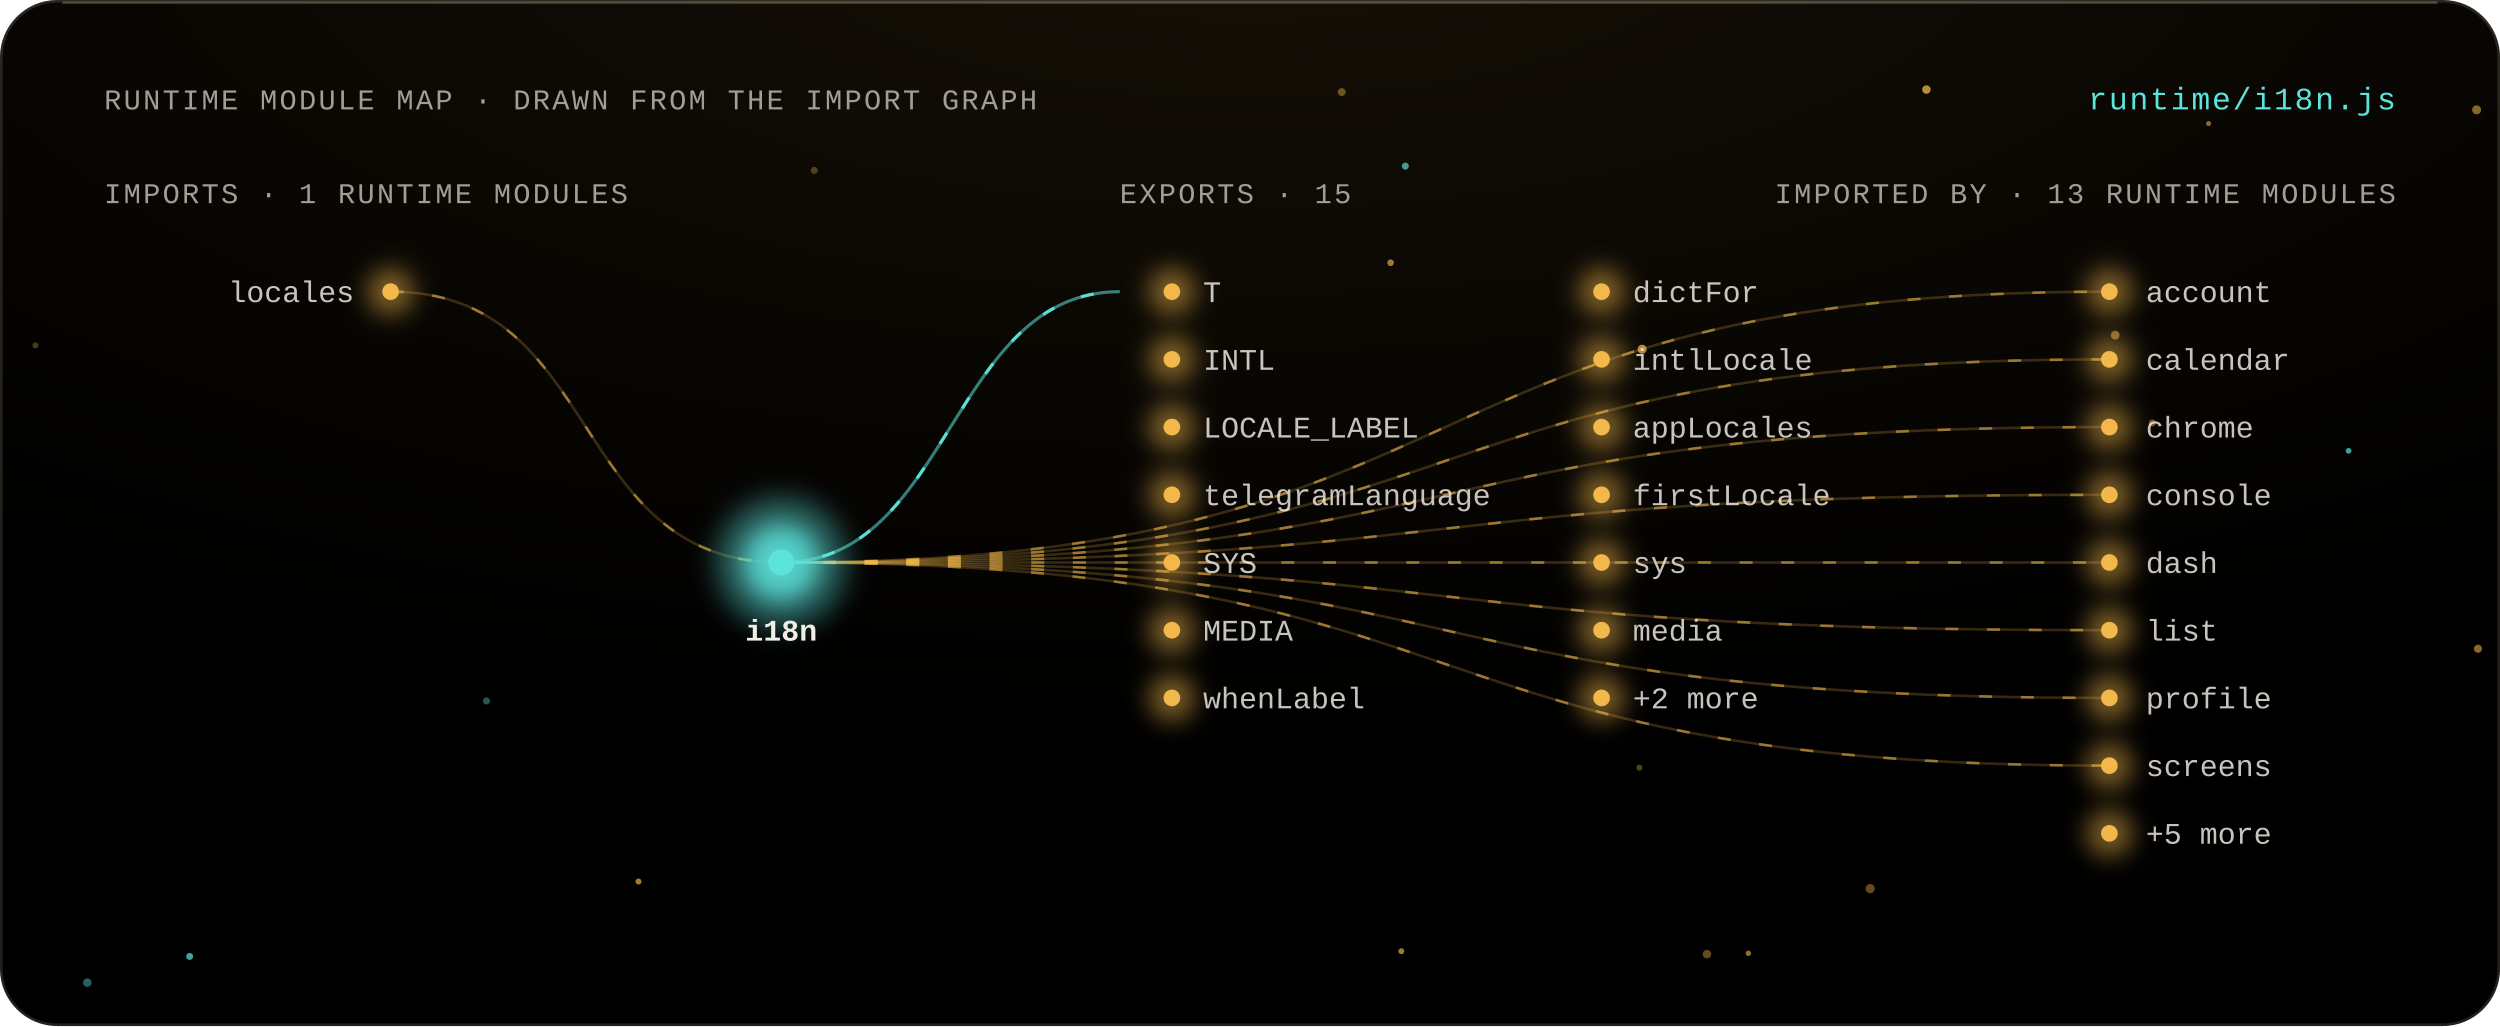
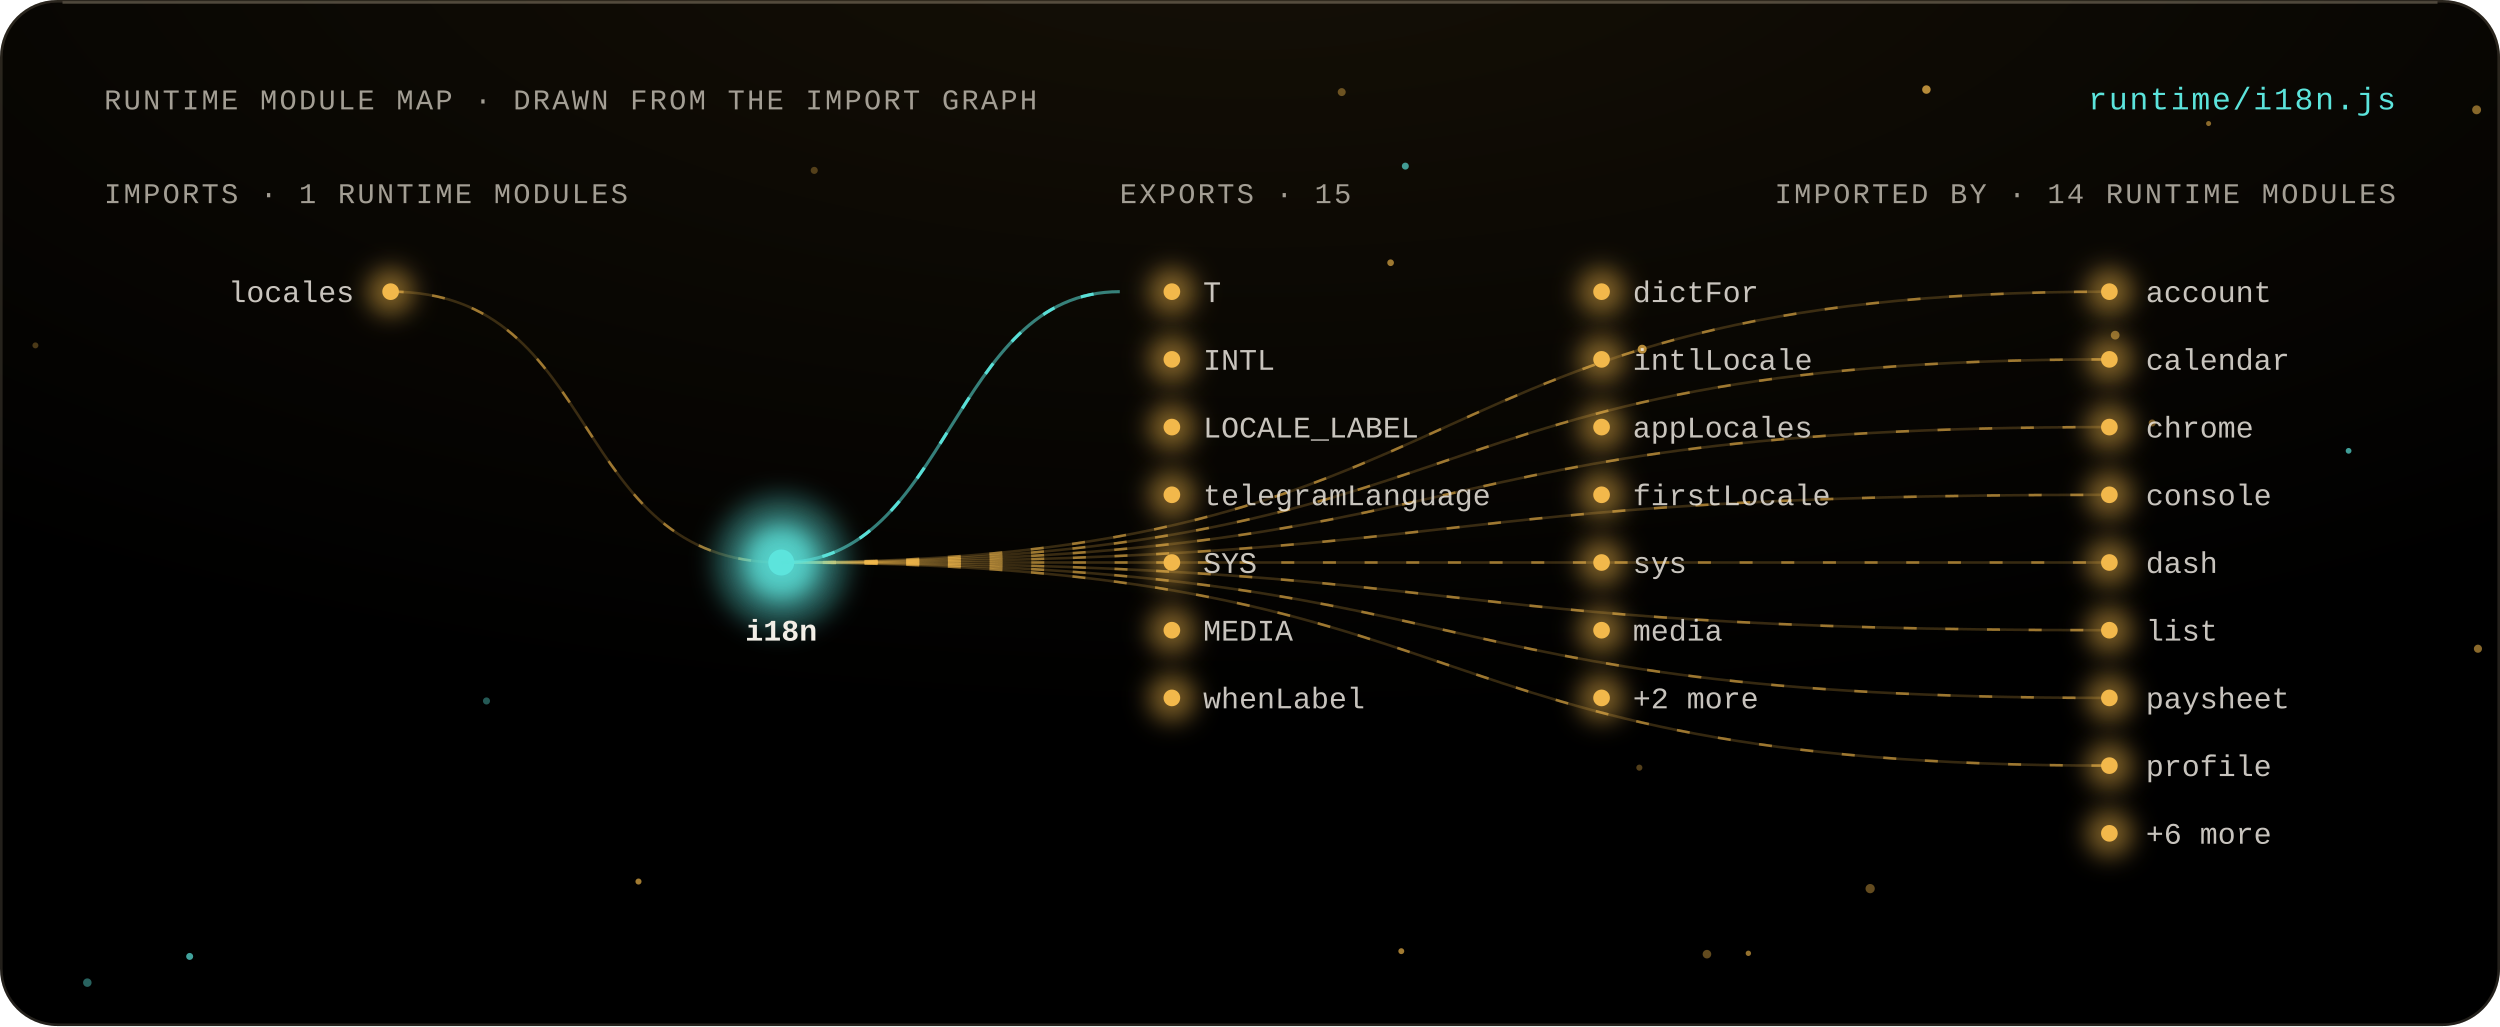
<svg xmlns="http://www.w3.org/2000/svg" viewBox="0 0 960 394" width="960" height="394" role="img" aria-labelledby="t">
  <style>
  text { font-family: 'Geist Mono', ui-monospace, 'Liberation Mono', Menlo, monospace; fill: #F2EEE6; }
  .m { fill: #A39E94; font-size: 11px; letter-spacing: .08em; }
  .l { font-size: 11.5px; }
  .h { font-size: 12px; fill: #5CE4DC; letter-spacing: .06em; }
  .flow { stroke-dasharray: 5 11; animation: flow 3s linear infinite; }
  @keyframes flow { to { stroke-dashoffset: -32; } }
  .breathe { animation: breathe 4.2s ease-in-out infinite; }
  @keyframes breathe { 50% { opacity: .38; } }
  .beat { animation: beat 2.6s ease-in-out infinite; transform-box: fill-box; transform-origin: center; }
  @keyframes beat { 50% { opacity: .55; transform: scale(1.35); } }
  .spin { transform-box: fill-box; transform-origin: center; animation: spin 48s linear infinite; }
  .spin-r { transform-box: fill-box; transform-origin: center; animation: spin 64s linear infinite reverse; }
  @keyframes spin { to { transform: rotate(360deg); } }
  @media (prefers-reduced-motion: reduce) { * { animation: none !important; } }
</style>
  <defs>
    <filter id="bloom" x="-80%" y="-80%" width="260%" height="260%">
      <feGaussianBlur stdDeviation="4.5" />
    </filter>
    <filter id="soft" x="-30%" y="-30%" width="160%" height="160%">
      <feGaussianBlur stdDeviation="1.4" />
    </filter>
    <radialGradient id="key" cx="50%" cy="-10%" r="80%">
      <stop offset="0" stop-color="#F2B84B" stop-opacity=".09" />
      <stop offset="1" stop-color="#F2B84B" stop-opacity="0" />
    </radialGradient>
    <linearGradient id="pair" x1="0" x2="1">
      <stop offset="0" stop-color="#F2B84B" />
      <stop offset="1" stop-color="#5CE4DC" />
    </linearGradient>
  </defs>
  <rect width="960" height="394" rx="22" fill="#000" />
  <rect width="960" height="394" rx="22" fill="url(#key)" />
  <rect x=".5" y=".5" width="959" height="393" rx="21.5" fill="none" stroke="rgba(255,232,196,.14)" />
  <path d="M 24 1 H 936" stroke="rgba(255,238,208,.22)" stroke-width="1" />
  <g>
    <circle cx="515.22" cy="35.36" r="1.53" fill="#F2B84B" opacity="0.41" class="breathe" style="animation-delay:-2.45s" />
    <circle cx="848.1" cy="47.44" r="0.97" fill="#F2B84B" opacity="0.56" class="breathe" style="animation-delay:-3.15s" />
    <circle cx="629.51" cy="294.78" r="1.18" fill="#F2B84B" opacity="0.34" class="breathe" style="animation-delay:-0.1s" />
    <circle cx="718.14" cy="341.23" r="1.78" fill="#F2B84B" opacity="0.41" class="breathe" style="animation-delay:-1.52s" />
    <circle cx="901.86" cy="173.12" r="1.11" fill="#5CE4DC" opacity="0.69" class="breathe" style="animation-delay:-1.82s" />
    <circle cx="245.18" cy="338.51" r="1.17" fill="#F2B84B" opacity="0.67" class="breathe" style="animation-delay:-0.1s" />
    <circle cx="951.02" cy="42.17" r="1.71" fill="#F2B84B" opacity="0.54" class="breathe" style="animation-delay:-3.26s" />
    <circle cx="739.74" cy="34.39" r="1.63" fill="#F2B84B" opacity="0.74" class="breathe" style="animation-delay:-2.11s" />
    <circle cx="33.53" cy="377.33" r="1.63" fill="#5CE4DC" opacity="0.43" class="breathe" style="animation-delay:-1.37s" />
    <circle cx="72.83" cy="367.27" r="1.35" fill="#5CE4DC" opacity="0.71" class="breathe" style="animation-delay:-3.33s" />
    <circle cx="630.59" cy="134.1" r="1.73" fill="#F2B84B" opacity="0.74" class="breathe" style="animation-delay:-3.99s" />
    <circle cx="826.45" cy="162.42" r="1.36" fill="#F2B84B" opacity="0.46" class="breathe" style="animation-delay:-3.41s" />
    <circle cx="539.65" cy="63.79" r="1.35" fill="#5CE4DC" opacity="0.67" class="breathe" style="animation-delay:-0.32s" />
    <circle cx="312.67" cy="65.43" r="1.37" fill="#F2B84B" opacity="0.31" class="breathe" style="animation-delay:-4.07s" />
    <circle cx="533.99" cy="100.89" r="1.29" fill="#F2B84B" opacity="0.64" class="breathe" style="animation-delay:-0.9s" />
    <circle cx="655.47" cy="366.4" r="1.65" fill="#F2B84B" opacity="0.4" class="breathe" style="animation-delay:-1.05s" />
    <circle cx="186.81" cy="269.17" r="1.37" fill="#5CE4DC" opacity="0.39" class="breathe" style="animation-delay:-0.09s" />
    <circle cx="538.1" cy="365.25" r="1.14" fill="#F2B84B" opacity="0.67" class="breathe" style="animation-delay:-1.61s" />
    <circle cx="13.6" cy="132.63" r="1.15" fill="#F2B84B" opacity="0.3" class="breathe" style="animation-delay:-0.05s" />
    <circle cx="951.53" cy="249.11" r="1.56" fill="#F2B84B" opacity="0.57" class="breathe" style="animation-delay:-3.87s" />
    <circle cx="812.23" cy="128.7" r="1.68" fill="#F2B84B" opacity="0.52" class="breathe" style="animation-delay:-3.16s" />
    <circle cx="671.37" cy="366.07" r="1.04" fill="#F2B84B" opacity="0.61" class="breathe" style="animation-delay:-0.42s" />
  </g>
  <text x="40" y="42" class="m" text-anchor="start">RUNTIME MODULE MAP · DRAWN FROM THE IMPORT GRAPH</text>
  <text x="920" y="42" class="h" text-anchor="end">runtime/i18n.js</text>
  <text x="40" y="78" class="m" text-anchor="start">IMPORTS · 1 RUNTIME MODULES</text>
  <text x="430" y="78" class="m" text-anchor="start">EXPORTS · 15</text>
-   <text x="920" y="78" class="m" text-anchor="end">IMPORTED BY · 13 RUNTIME MODULES</text>
+   <text x="920" y="78" class="m" text-anchor="end">IMPORTED BY · 14 RUNTIME MODULES</text>
  <path d="M 150 112 C 232.5 112, 217.5 216, 300 216" fill="none" stroke="#F2B84B" stroke-opacity="0.22" stroke-width="1" />
  <path d="M 150 112 C 232.5 112, 217.5 216, 300 216" fill="none" stroke="#F2B84B" stroke-opacity="0.55" stroke-width="1" class="flow" />
  <g>
    <circle cx="150" cy="112" r="9" fill="#F2B84B" opacity="0.5" filter="url(#bloom)" class="breathe" style="animation-delay:-1.18s" />
    <circle cx="150" cy="112" r="3.2" fill="#F2B84B" />
  </g>
  <text x="136" y="116" class="l" text-anchor="end" fill="#F2EEE6" fill-opacity=".82">locales</text>
  <path d="M 300 216 C 580.5 216, 529.5 112, 810 112" fill="none" stroke="#F2B84B" stroke-opacity="0.22" stroke-width="1" />
  <path d="M 300 216 C 580.5 216, 529.5 112, 810 112" fill="none" stroke="#F2B84B" stroke-opacity="0.55" stroke-width="1" class="flow" />
  <g>
    <circle cx="810" cy="112" r="9" fill="#F2B84B" opacity="0.5" filter="url(#bloom)" class="breathe" style="animation-delay:-3.02s" />
    <circle cx="810" cy="112" r="3.2" fill="#F2B84B" />
  </g>
  <text x="824" y="116" class="l" text-anchor="start" fill="#F2EEE6" fill-opacity=".82">account</text>
  <path d="M 300 216 C 580.5 216, 529.5 138, 810 138" fill="none" stroke="#F2B84B" stroke-opacity="0.22" stroke-width="1" />
  <path d="M 300 216 C 580.5 216, 529.5 138, 810 138" fill="none" stroke="#F2B84B" stroke-opacity="0.55" stroke-width="1" class="flow" />
  <g>
    <circle cx="810" cy="138" r="9" fill="#F2B84B" opacity="0.5" filter="url(#bloom)" class="breathe" style="animation-delay:-2.15s" />
    <circle cx="810" cy="138" r="3.2" fill="#F2B84B" />
  </g>
  <text x="824" y="142" class="l" text-anchor="start" fill="#F2EEE6" fill-opacity=".82">calendar</text>
  <path d="M 300 216 C 580.5 216, 529.5 164, 810 164" fill="none" stroke="#F2B84B" stroke-opacity="0.22" stroke-width="1" />
  <path d="M 300 216 C 580.5 216, 529.5 164, 810 164" fill="none" stroke="#F2B84B" stroke-opacity="0.55" stroke-width="1" class="flow" />
  <g>
    <circle cx="810" cy="164" r="9" fill="#F2B84B" opacity="0.5" filter="url(#bloom)" class="breathe" style="animation-delay:-0.36s" />
    <circle cx="810" cy="164" r="3.2" fill="#F2B84B" />
  </g>
  <text x="824" y="168" class="l" text-anchor="start" fill="#F2EEE6" fill-opacity=".82">chrome</text>
  <path d="M 300 216 C 580.5 216, 529.5 190, 810 190" fill="none" stroke="#F2B84B" stroke-opacity="0.22" stroke-width="1" />
  <path d="M 300 216 C 580.5 216, 529.5 190, 810 190" fill="none" stroke="#F2B84B" stroke-opacity="0.55" stroke-width="1" class="flow" />
  <g>
    <circle cx="810" cy="190" r="9" fill="#F2B84B" opacity="0.5" filter="url(#bloom)" class="breathe" style="animation-delay:-1.27s" />
    <circle cx="810" cy="190" r="3.2" fill="#F2B84B" />
  </g>
  <text x="824" y="194" class="l" text-anchor="start" fill="#F2EEE6" fill-opacity=".82">console</text>
  <path d="M 300 216 C 580.5 216, 529.5 216, 810 216" fill="none" stroke="#F2B84B" stroke-opacity="0.22" stroke-width="1" />
  <path d="M 300 216 C 580.5 216, 529.5 216, 810 216" fill="none" stroke="#F2B84B" stroke-opacity="0.55" stroke-width="1" class="flow" />
  <g>
    <circle cx="810" cy="216" r="9" fill="#F2B84B" opacity="0.5" filter="url(#bloom)" class="breathe" style="animation-delay:-2.33s" />
    <circle cx="810" cy="216" r="3.2" fill="#F2B84B" />
  </g>
  <text x="824" y="220" class="l" text-anchor="start" fill="#F2EEE6" fill-opacity=".82">dash</text>
  <path d="M 300 216 C 580.5 216, 529.5 242, 810 242" fill="none" stroke="#F2B84B" stroke-opacity="0.22" stroke-width="1" />
  <path d="M 300 216 C 580.5 216, 529.5 242, 810 242" fill="none" stroke="#F2B84B" stroke-opacity="0.55" stroke-width="1" class="flow" />
  <g>
    <circle cx="810" cy="242" r="9" fill="#F2B84B" opacity="0.5" filter="url(#bloom)" class="breathe" style="animation-delay:-1.69s" />
    <circle cx="810" cy="242" r="3.2" fill="#F2B84B" />
  </g>
  <text x="824" y="246" class="l" text-anchor="start" fill="#F2EEE6" fill-opacity=".82">list</text>
  <path d="M 300 216 C 580.5 216, 529.5 268, 810 268" fill="none" stroke="#F2B84B" stroke-opacity="0.22" stroke-width="1" />
  <path d="M 300 216 C 580.5 216, 529.5 268, 810 268" fill="none" stroke="#F2B84B" stroke-opacity="0.55" stroke-width="1" class="flow" />
  <g>
    <circle cx="810" cy="268" r="9" fill="#F2B84B" opacity="0.5" filter="url(#bloom)" class="breathe" style="animation-delay:-0.97s" />
    <circle cx="810" cy="268" r="3.2" fill="#F2B84B" />
  </g>
-   <text x="824" y="272" class="l" text-anchor="start" fill="#F2EEE6" fill-opacity=".82">profile</text>
+   <text x="824" y="272" class="l" text-anchor="start" fill="#F2EEE6" fill-opacity=".82">paysheet</text>
  <path d="M 300 216 C 580.5 216, 529.5 294, 810 294" fill="none" stroke="#F2B84B" stroke-opacity="0.22" stroke-width="1" />
  <path d="M 300 216 C 580.5 216, 529.5 294, 810 294" fill="none" stroke="#F2B84B" stroke-opacity="0.55" stroke-width="1" class="flow" />
  <g>
    <circle cx="810" cy="294" r="9" fill="#F2B84B" opacity="0.5" filter="url(#bloom)" class="breathe" style="animation-delay:-3.53s" />
    <circle cx="810" cy="294" r="3.2" fill="#F2B84B" />
  </g>
-   <text x="824" y="298" class="l" text-anchor="start" fill="#F2EEE6" fill-opacity=".82">screens</text>
+   <text x="824" y="298" class="l" text-anchor="start" fill="#F2EEE6" fill-opacity=".82">profile</text>
  <g>
    <circle cx="810" cy="320" r="9" fill="#F2B84B" opacity="0.5" filter="url(#bloom)" class="breathe" style="animation-delay:-0.48s" />
    <circle cx="810" cy="320" r="3.2" fill="#F2B84B" />
  </g>
-   <text x="824" y="324" class="l" text-anchor="start" fill="#F2EEE6" fill-opacity=".82">+5 more</text>
+   <text x="824" y="324" class="l" text-anchor="start" fill="#F2EEE6" fill-opacity=".82">+6 more</text>
  <circle cx="300" cy="216" r="26" fill="#5CE4DC" opacity=".35" filter="url(#bloom)" class="beat" />
  <g>
    <circle cx="300" cy="216" r="15" fill="#5CE4DC" opacity="0.85" filter="url(#bloom)" class="beat" style="animation-delay:-0s" />
    <circle cx="300" cy="216" r="5" fill="#5CE4DC" />
  </g>
  <text x="300" y="246" class="l" text-anchor="middle" fill="#5CE4DC" font-weight="700" font-size="13">i18n</text>
  <path d="M 300 216 C 365 216, 365 112, 430 112" fill="none" stroke="#5CE4DC" stroke-opacity="0.55" stroke-width="1.2" />
  <path d="M 300 216 C 365 216, 365 112, 430 112" fill="none" stroke="#5CE4DC" stroke-opacity="0.95" stroke-width="1.2" class="flow" />
  <g>
    <circle cx="450" cy="112" r="9" fill="#F2B84B" opacity="0.5" filter="url(#bloom)" class="breathe" style="animation-delay:-2.52s" />
    <circle cx="450" cy="112" r="3.2" fill="#F2B84B" />
  </g>
  <text x="462" y="116" class="l" text-anchor="start" fill="#F2EEE6" fill-opacity=".82">T</text>
  <g>
    <circle cx="615" cy="112" r="9" fill="#F2B84B" opacity="0.5" filter="url(#bloom)" class="breathe" style="animation-delay:-3s" />
    <circle cx="615" cy="112" r="3.2" fill="#F2B84B" />
  </g>
  <text x="627" y="116" class="l" text-anchor="start" fill="#F2EEE6" fill-opacity=".82">dictFor</text>
  <g>
    <circle cx="450" cy="138" r="9" fill="#F2B84B" opacity="0.5" filter="url(#bloom)" class="breathe" style="animation-delay:-0.84s" />
    <circle cx="450" cy="138" r="3.2" fill="#F2B84B" />
  </g>
  <text x="462" y="142" class="l" text-anchor="start" fill="#F2EEE6" fill-opacity=".82">INTL</text>
  <g>
    <circle cx="615" cy="138" r="9" fill="#F2B84B" opacity="0.5" filter="url(#bloom)" class="breathe" style="animation-delay:-1.76s" />
    <circle cx="615" cy="138" r="3.2" fill="#F2B84B" />
  </g>
  <text x="627" y="142" class="l" text-anchor="start" fill="#F2EEE6" fill-opacity=".82">intlLocale</text>
  <g>
    <circle cx="450" cy="164" r="9" fill="#F2B84B" opacity="0.5" filter="url(#bloom)" class="breathe" style="animation-delay:-2.62s" />
    <circle cx="450" cy="164" r="3.2" fill="#F2B84B" />
  </g>
  <text x="462" y="168" class="l" text-anchor="start" fill="#F2EEE6" fill-opacity=".82">LOCALE_LABEL</text>
  <g>
    <circle cx="615" cy="164" r="9" fill="#F2B84B" opacity="0.5" filter="url(#bloom)" class="breathe" style="animation-delay:-2.99s" />
    <circle cx="615" cy="164" r="3.2" fill="#F2B84B" />
  </g>
  <text x="627" y="168" class="l" text-anchor="start" fill="#F2EEE6" fill-opacity=".82">appLocales</text>
  <g>
    <circle cx="450" cy="190" r="9" fill="#F2B84B" opacity="0.5" filter="url(#bloom)" class="breathe" style="animation-delay:-0.68s" />
    <circle cx="450" cy="190" r="3.2" fill="#F2B84B" />
  </g>
  <text x="462" y="194" class="l" text-anchor="start" fill="#F2EEE6" fill-opacity=".82">telegramLanguage</text>
  <g>
    <circle cx="615" cy="190" r="9" fill="#F2B84B" opacity="0.5" filter="url(#bloom)" class="breathe" style="animation-delay:-0.09s" />
    <circle cx="615" cy="190" r="3.2" fill="#F2B84B" />
  </g>
  <text x="627" y="194" class="l" text-anchor="start" fill="#F2EEE6" fill-opacity=".82">firstLocale</text>
  <g>
    <circle cx="450" cy="216" r="9" fill="#F2B84B" opacity="0.5" filter="url(#bloom)" class="breathe" style="animation-delay:-2.48s" />
    <circle cx="450" cy="216" r="3.2" fill="#F2B84B" />
  </g>
  <text x="462" y="220" class="l" text-anchor="start" fill="#F2EEE6" fill-opacity=".82">SYS</text>
  <g>
    <circle cx="615" cy="216" r="9" fill="#F2B84B" opacity="0.5" filter="url(#bloom)" class="breathe" style="animation-delay:-3.92s" />
    <circle cx="615" cy="216" r="3.2" fill="#F2B84B" />
  </g>
  <text x="627" y="220" class="l" text-anchor="start" fill="#F2EEE6" fill-opacity=".82">sys</text>
  <g>
    <circle cx="450" cy="242" r="9" fill="#F2B84B" opacity="0.5" filter="url(#bloom)" class="breathe" style="animation-delay:-2.99s" />
    <circle cx="450" cy="242" r="3.2" fill="#F2B84B" />
  </g>
  <text x="462" y="246" class="l" text-anchor="start" fill="#F2EEE6" fill-opacity=".82">MEDIA</text>
  <g>
    <circle cx="615" cy="242" r="9" fill="#F2B84B" opacity="0.5" filter="url(#bloom)" class="breathe" style="animation-delay:-3.46s" />
    <circle cx="615" cy="242" r="3.2" fill="#F2B84B" />
  </g>
  <text x="627" y="246" class="l" text-anchor="start" fill="#F2EEE6" fill-opacity=".82">media</text>
  <g>
    <circle cx="450" cy="268" r="9" fill="#F2B84B" opacity="0.5" filter="url(#bloom)" class="breathe" style="animation-delay:-1.26s" />
    <circle cx="450" cy="268" r="3.2" fill="#F2B84B" />
  </g>
  <text x="462" y="272" class="l" text-anchor="start" fill="#F2EEE6" fill-opacity=".82">whenLabel</text>
  <g>
    <circle cx="615" cy="268" r="9" fill="#F2B84B" opacity="0.5" filter="url(#bloom)" class="breathe" style="animation-delay:-1.44s" />
    <circle cx="615" cy="268" r="3.2" fill="#F2B84B" />
  </g>
  <text x="627" y="272" class="l" text-anchor="start" fill="#F2EEE6" fill-opacity=".82">+2 more</text>
</svg>
